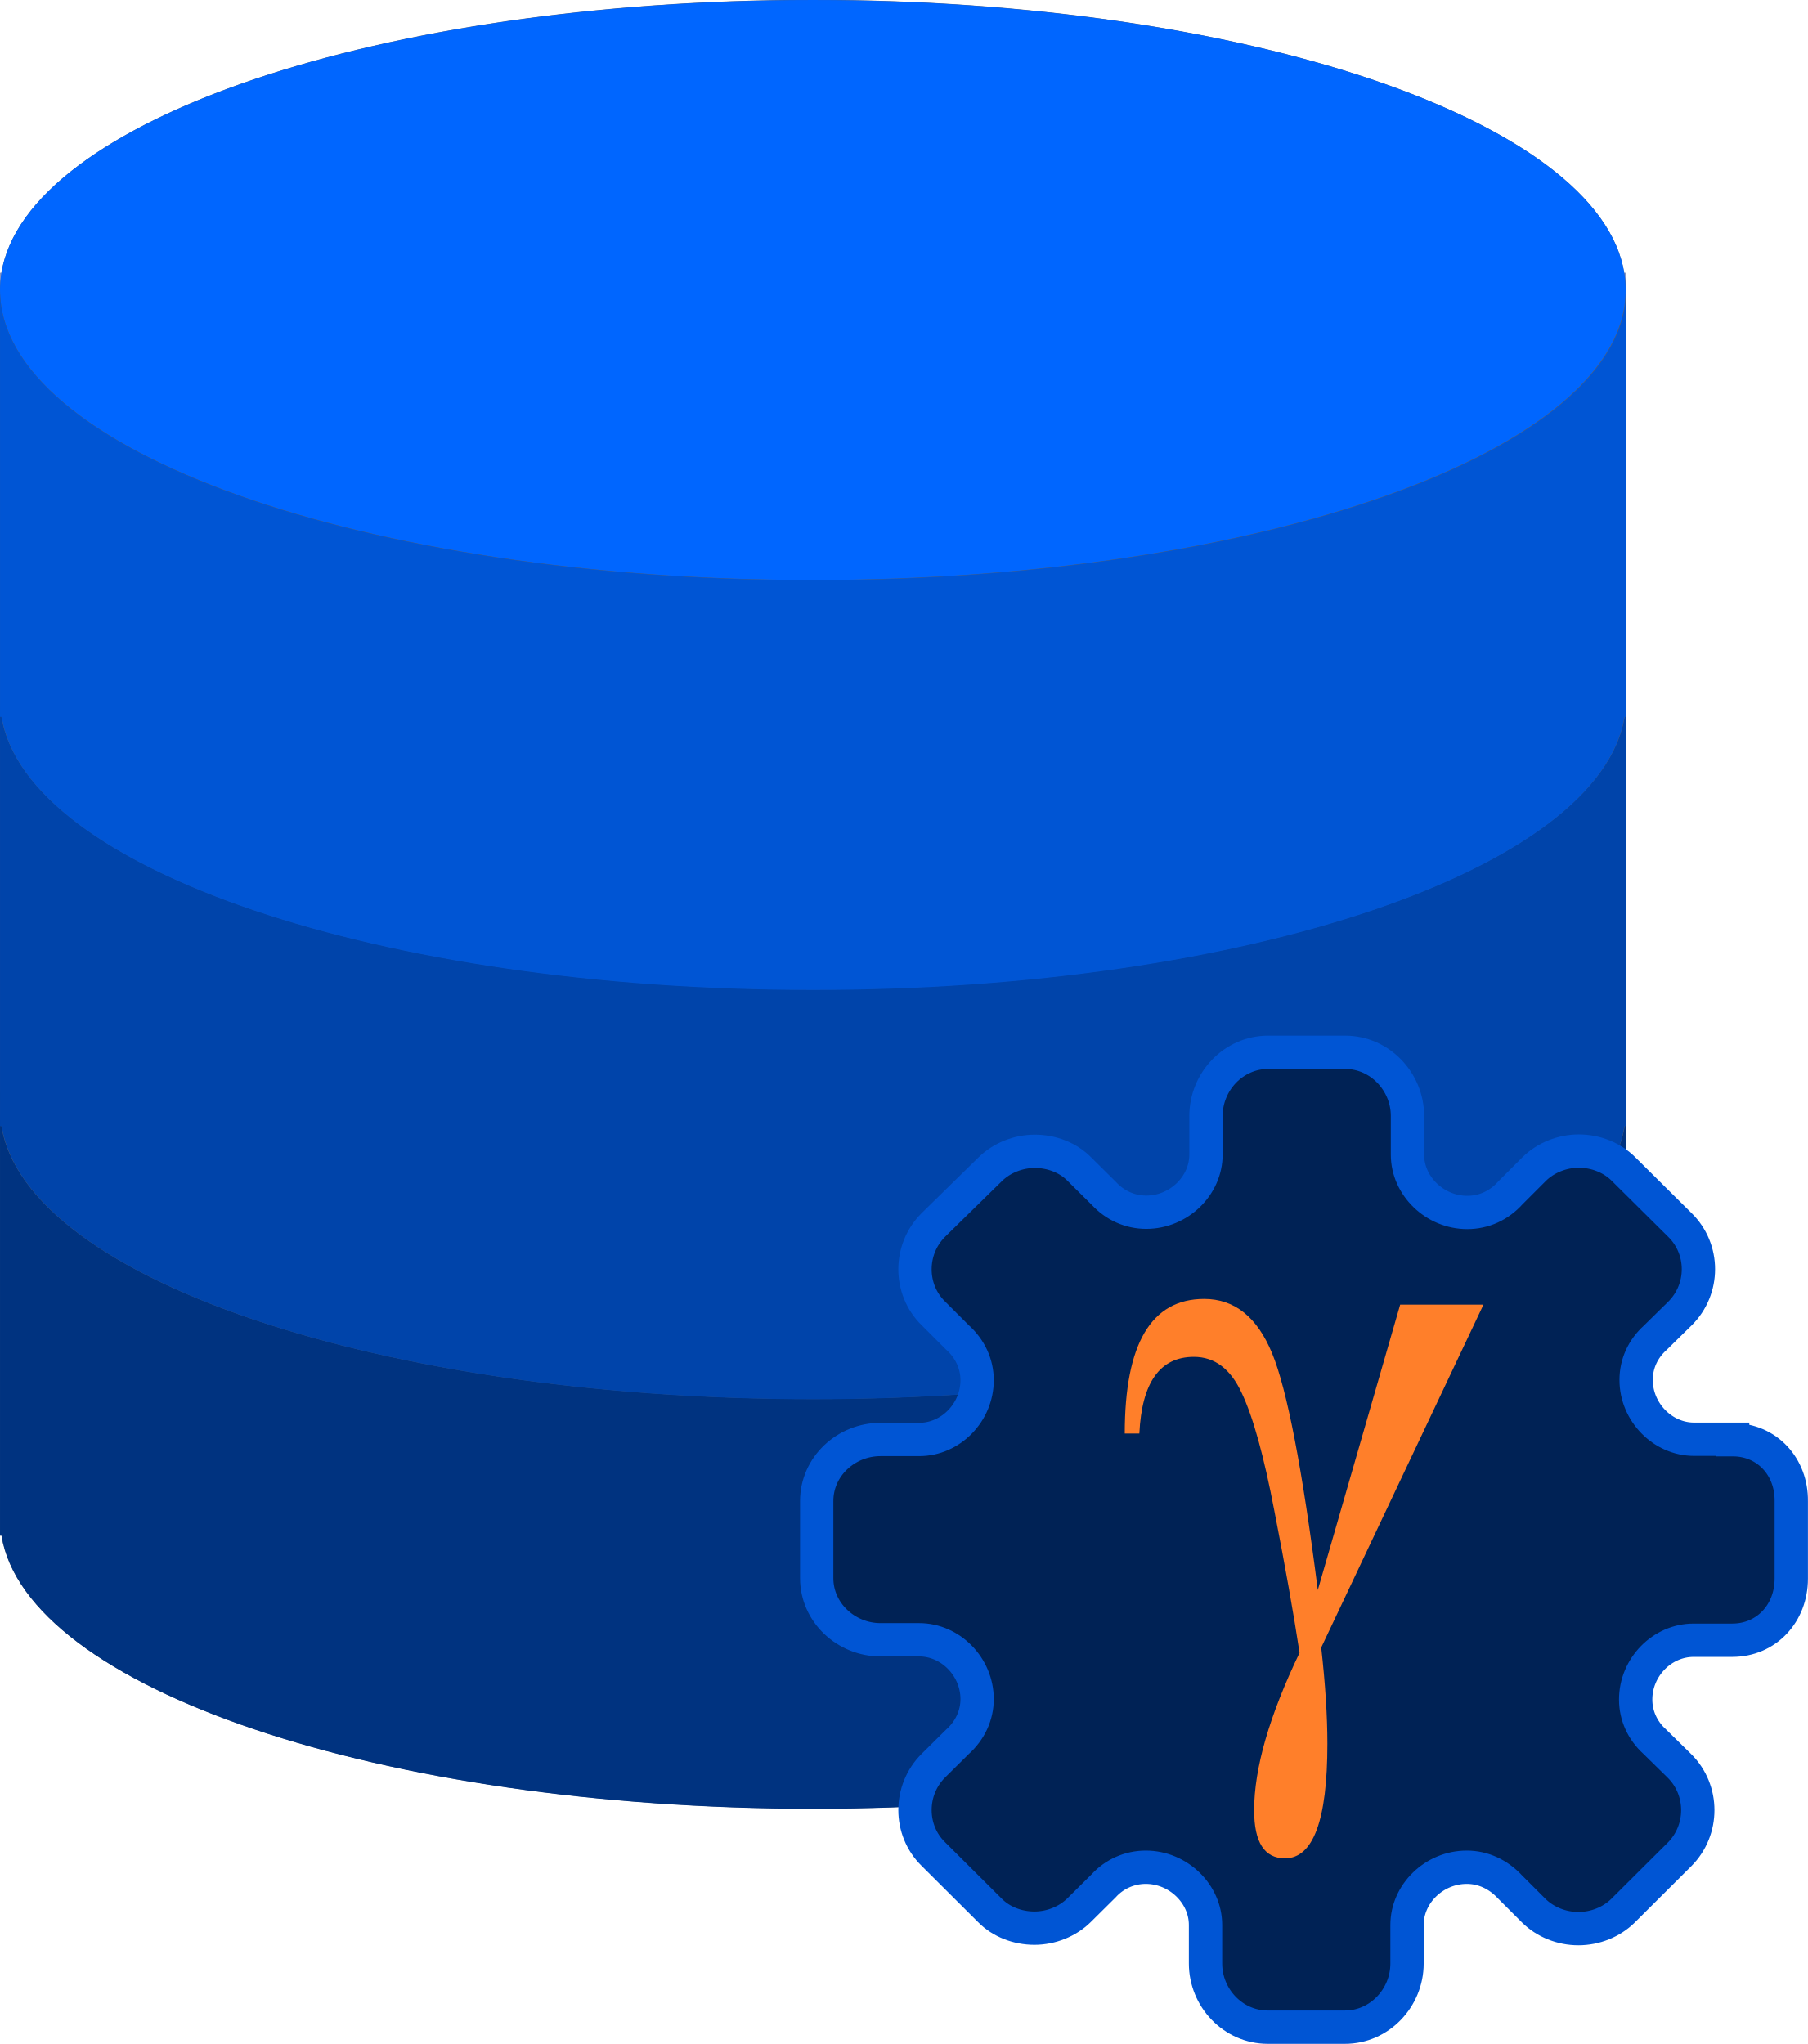
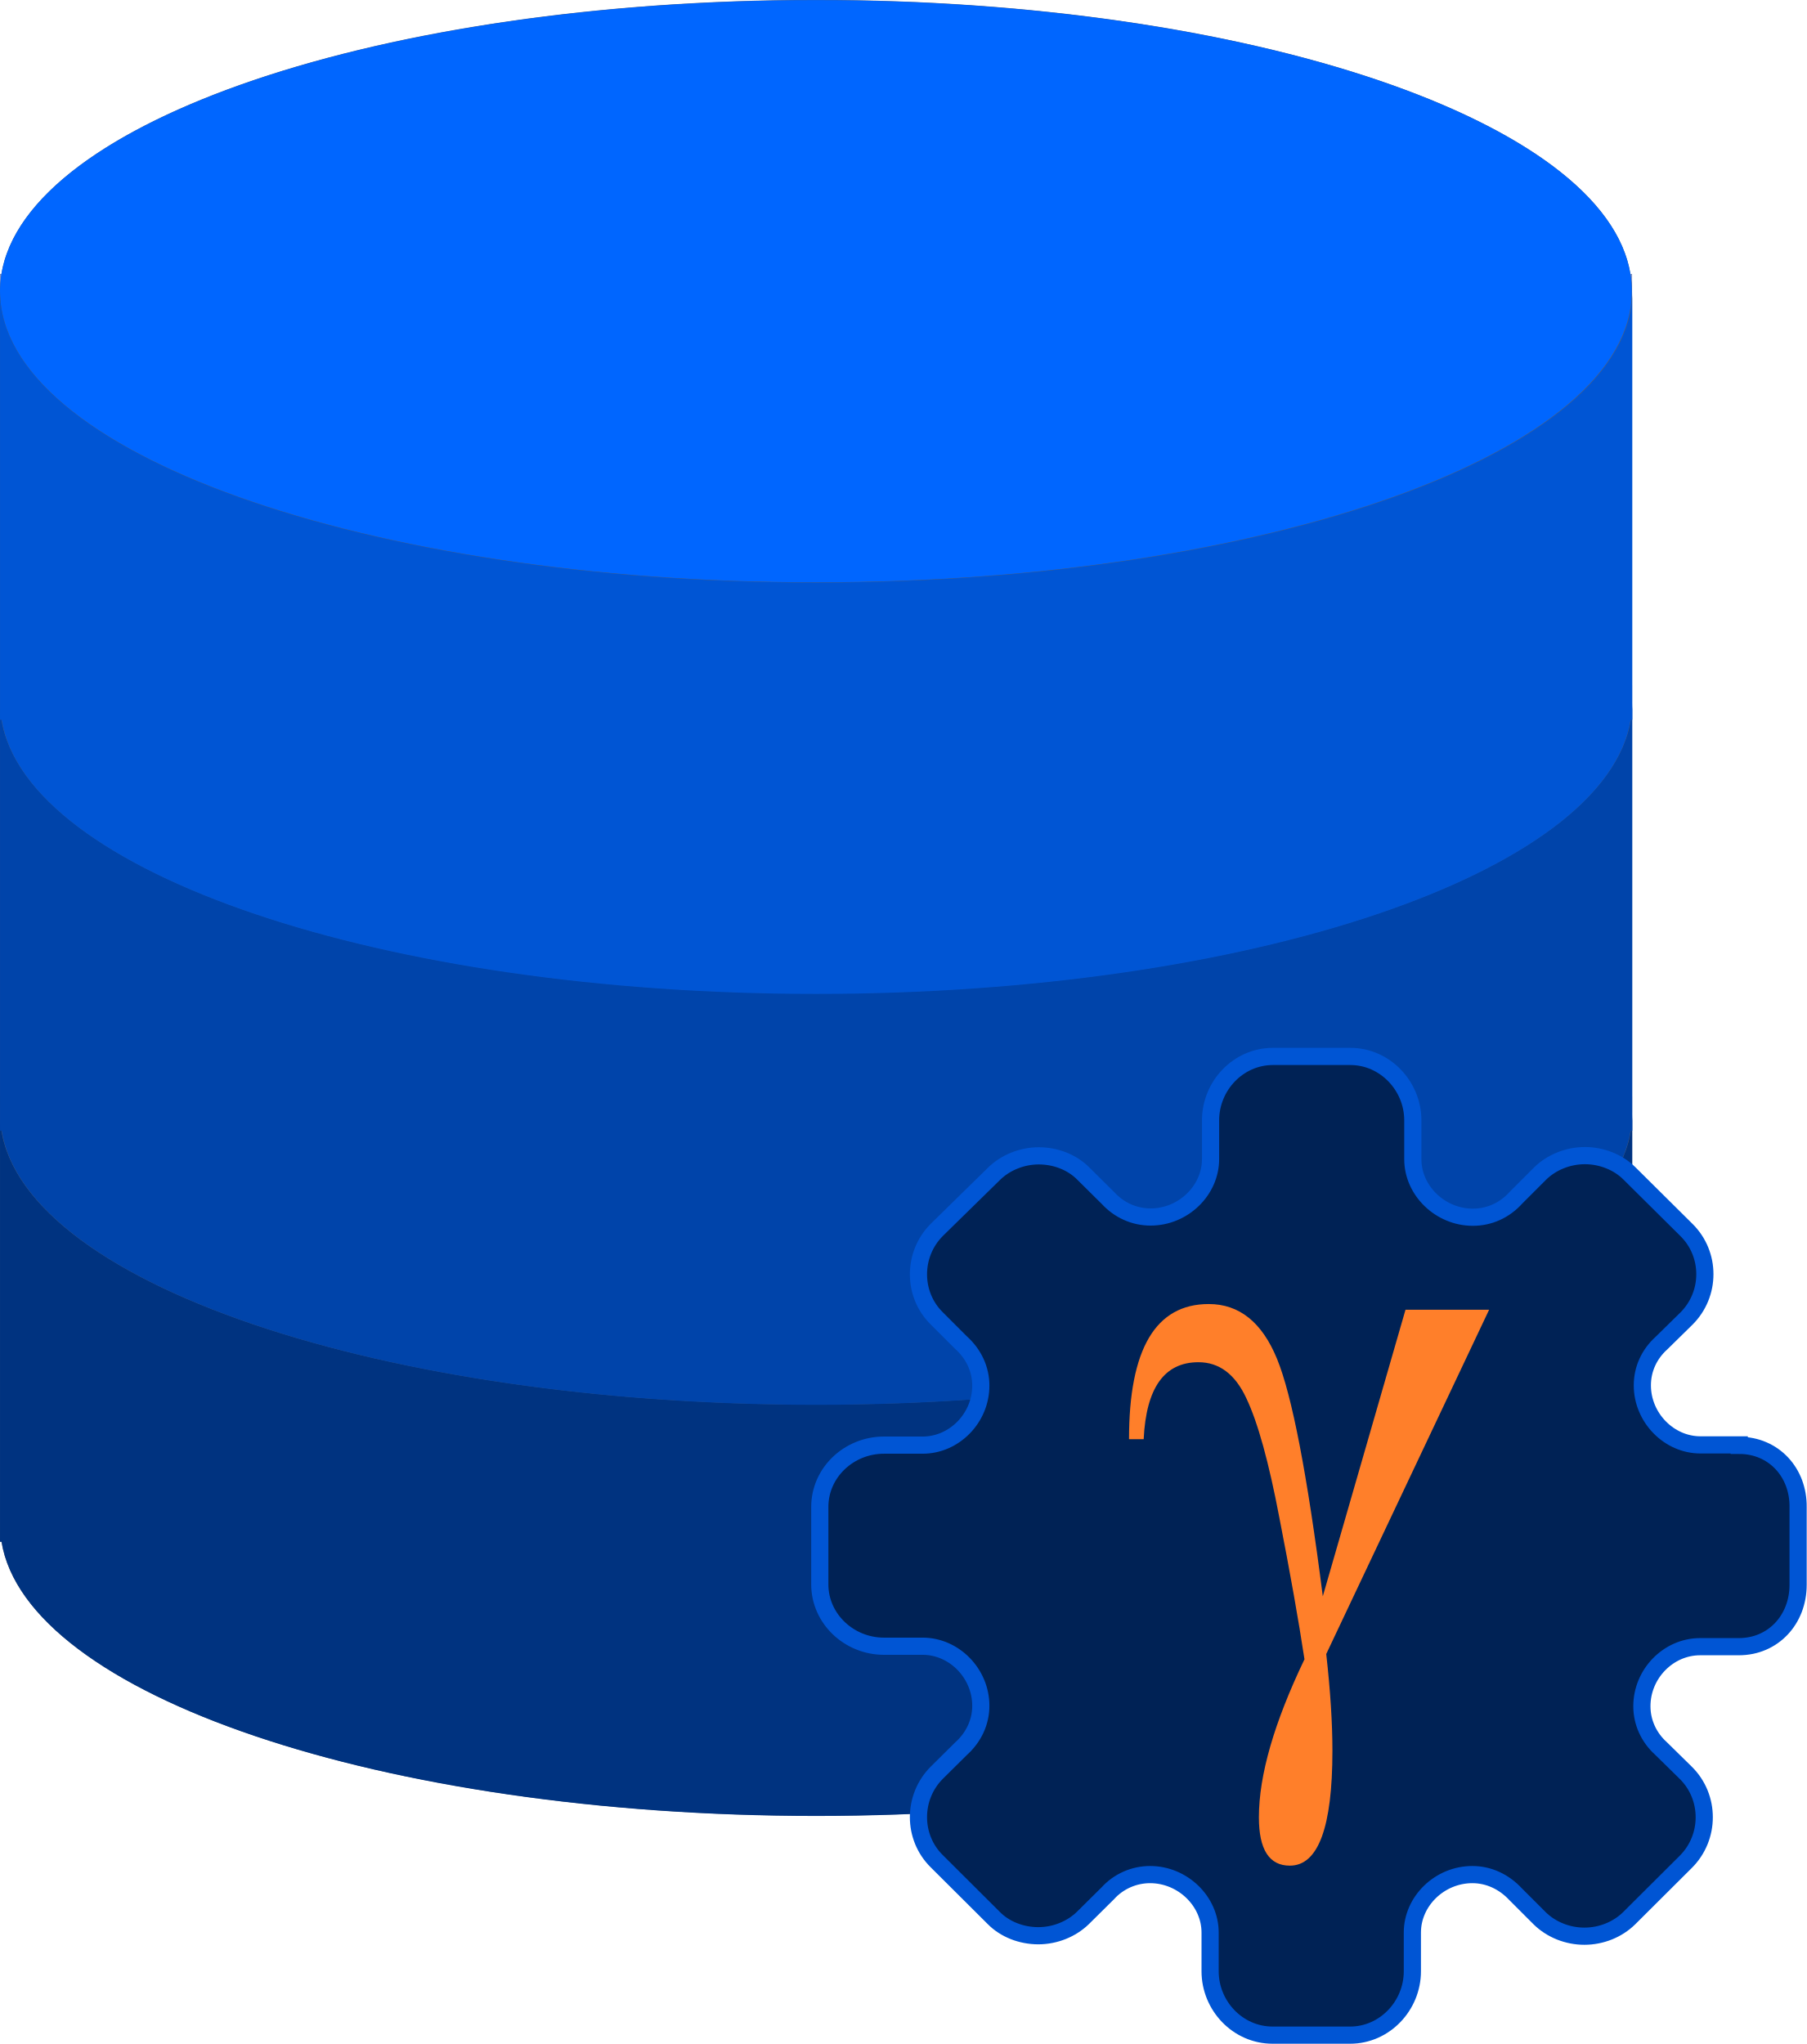
- <svg xmlns="http://www.w3.org/2000/svg" width="111.2" height="125.74" version="1.1" viewBox="0 0 7.923 8.959" xml:space="preserve">
-   <g transform="translate(7.9501e-5 .00023531)">
-     <g stroke-width=".149">
+ <svg xmlns="http://www.w3.org/2000/svg" width="110.7" height="125.24" version="1.1" viewBox="0 0 7.888 8.923" xml:space="preserve">
+   <g transform="translate(0 -.00013593)">
+     <g transform="translate(7.9501e-5,2.3531e-4)" stroke-width=".149">
      <path d="m7.118 1.196c-0.108-0.667-1.659-1.197-3.556-1.197s-3.447 0.529-3.556 1.197h-0.007v5.534h0.007c0.108 0.667 1.659 1.197 3.556 1.197s3.447-0.529 3.556-1.197h0.007v-5.534z" fill="#545e73" />
      <path d="m7.1535e-5 4.786v0.075c0-0.025 0.003-0.05 0.007-0.075z" fill="#38454f" />
      <path d="m7.118 4.786c4e-3 0.025 0.007 0.05 0.007 0.075v-0.075z" fill="#38454f" />
      <path d="m7.1535e-5 2.991v0.075c0-0.025 0.003-0.05 0.007-0.075z" fill="#556080" />
      <path d="m7.118 2.991c4e-3 0.025 0.007 0.05 0.007 0.075v-0.075z" fill="#556080" />
      <path d="m7.1535e-5 1.196v0.075c0-0.025 0.003-0.05 0.007-0.075z" fill="#8697cb" />
      <path d="m7.118 1.196c4e-3 0.025 0.007 0.05 0.007 0.075v-0.075z" fill="#8697cb" />
    </g>
-     <g transform="translate(0 -.0002017)" stroke-width=".149">
+     <g transform="translate(7.9501e-5,3.361e-5)" stroke-width=".149">
      <ellipse cx="3.562" cy="1.271" rx="3.562" ry="1.271" fill="#06f" />
      <path d="m3.562 6.132c-1.967 0-3.562-0.569-3.562-1.271v1.87h0.007c0.108 0.667 1.659 1.197 3.556 1.197s3.447-0.529 3.556-1.197h0.007v-1.87c0 0.702-1.595 1.271-3.562 1.271z" fill="#003380" />
      <path d="m3.562 4.337c-1.967 0-3.562-0.569-3.562-1.271v1.87h0.007c0.108 0.667 1.659 1.197 3.556 1.197s3.447-0.529 3.556-1.197h0.007v-1.87c0 0.702-1.595 1.271-3.562 1.271z" fill="#04a" />
      <path d="m3.562 2.543c-1.967 0-3.562-0.569-3.562-1.271v1.87h0.007c0.108 0.667 1.659 1.197 3.556 1.197s3.447-0.529 3.556-1.197h0.007v-1.87c0 0.702-1.595 1.271-3.562 1.271z" fill="#0055d4" />
    </g>
-     <path d="m7.593 6.308h-0.169c-0.138 0-0.254-0.119-0.254-0.26 0-0.071 0.03-0.136 0.083-0.184l0.109-0.107c0.108-0.107 0.108-0.282 0-0.388l-0.248-0.246c-0.049-0.049-0.121-0.078-0.195-0.078-0.073 0-0.145 0.029-0.195 0.078l-0.105 0.105c-0.05 0.056-0.117 0.086-0.189 0.086-0.142 0-0.262-0.116-0.262-0.253v-0.17c0-0.15-0.121-0.279-0.273-0.279h-0.338c-0.151 0-0.272 0.128-0.272 0.279v0.169c0 0.137-0.119 0.253-0.262 0.253-0.071 0-0.137-0.03-0.185-0.082l-0.108-0.107c-0.049-0.05-0.121-0.078-0.195-0.078-0.073 0-0.145 0.029-0.195 0.078l-0.25 0.245c-0.107 0.107-0.107 0.282 0 0.387l0.105 0.105c0.056 0.05 0.087 0.117 0.087 0.188 0 0.142-0.116 0.26-0.254 0.26h-0.169c-0.152 0-0.28 0.119-0.28 0.27v0.338c0 0.15 0.128 0.27 0.28 0.27h0.169c0.138 0 0.254 0.119 0.254 0.26 0 0.071-0.031 0.138-0.087 0.188l-0.105 0.104c-0.107 0.107-0.107 0.282 0 0.387l0.248 0.247c0.049 0.05 0.121 0.078 0.195 0.078 0.073 0 0.145-0.029 0.195-0.078l0.108-0.107c0.047-0.052 0.114-0.082 0.185-0.082 0.142 0 0.262 0.116 0.262 0.253v0.169c0 0.15 0.12 0.279 0.273 0.279h0.338c0.151 0 0.272-0.128 0.272-0.279v-0.169c0-0.137 0.119-0.253 0.262-0.253 0.071 0 0.138 0.031 0.189 0.086l0.105 0.105c0.05 0.049 0.121 0.078 0.195 0.078s0.145-0.029 0.195-0.078l0.248-0.247c0.107-0.107 0.107-0.282 0-0.388l-0.109-0.107c-0.053-0.048-0.083-0.114-0.083-0.184 0-0.142 0.116-0.26 0.254-0.26h0.169c0.151 0 0.259-0.119 0.259-0.27v-0.339c0.002-0.151-0.106-0.27-0.257-0.27z" fill="#025" stroke="#0055d4" stroke-width=".146" />
+     <path d="m7.593 6.308h-0.169c-0.138 0-0.254-0.119-0.254-0.26 0-0.071 0.03-0.136 0.083-0.184l0.109-0.107c0.108-0.107 0.108-0.282 0-0.388l-0.248-0.246c-0.049-0.049-0.121-0.078-0.195-0.078-0.073 0-0.145 0.029-0.195 0.078l-0.105 0.105c-0.05 0.056-0.117 0.086-0.189 0.086-0.142 0-0.262-0.116-0.262-0.253v-0.17c0-0.15-0.121-0.279-0.273-0.279h-0.338c-0.151 0-0.272 0.128-0.272 0.279v0.169c0 0.137-0.119 0.253-0.262 0.253-0.071 0-0.137-0.03-0.185-0.082l-0.108-0.107c-0.049-0.05-0.121-0.078-0.195-0.078-0.073 0-0.145 0.029-0.195 0.078l-0.25 0.245c-0.107 0.107-0.107 0.282 0 0.387l0.105 0.105c0.056 0.05 0.087 0.117 0.087 0.188 0 0.142-0.116 0.26-0.254 0.26h-0.169c-0.152 0-0.28 0.119-0.28 0.27v0.338c0 0.15 0.128 0.27 0.28 0.27h0.169c0.138 0 0.254 0.119 0.254 0.26 0 0.071-0.031 0.138-0.087 0.188l-0.105 0.104c-0.107 0.107-0.107 0.282 0 0.387l0.248 0.247c0.049 0.05 0.121 0.078 0.195 0.078 0.073 0 0.145-0.029 0.195-0.078l0.108-0.107c0.047-0.052 0.114-0.082 0.185-0.082 0.142 0 0.262 0.116 0.262 0.253v0.169c0 0.15 0.12 0.279 0.273 0.279h0.338c0.151 0 0.272-0.128 0.272-0.279v-0.169c0-0.137 0.119-0.253 0.262-0.253 0.071 0 0.138 0.031 0.189 0.086l0.105 0.105c0.05 0.049 0.121 0.078 0.195 0.078s0.145-0.029 0.195-0.078l0.248-0.247c0.107-0.107 0.107-0.282 0-0.388l-0.109-0.107c-0.053-0.048-0.083-0.114-0.083-0.184 0-0.142 0.116-0.26 0.254-0.26h0.169c0.151 0 0.259-0.119 0.259-0.27v-0.339c0.002-0.151-0.106-0.27-0.257-0.27z" fill="#025" stroke="#0055d4" stroke-width=".075" />
    <path d="m6.136 5.718h0.365l-0.711 1.503q0.027 0.241 0.027 0.422 0 0.502-0.186 0.502-0.135 0-0.135-0.211 0-0.275 0.199-0.69-0.039-0.257-0.11-0.62-0.069-0.363-0.144-0.52-0.073-0.157-0.209-0.157-0.223 0-0.239 0.336h-0.064q0-0.59 0.348-0.59 0.2 0 0.298 0.239 0.098 0.238 0.2 1.037z" fill="#ff7f2a" filter="url(#editing-jagged-67)" stroke-width=".01" />
  </g>
</svg>
